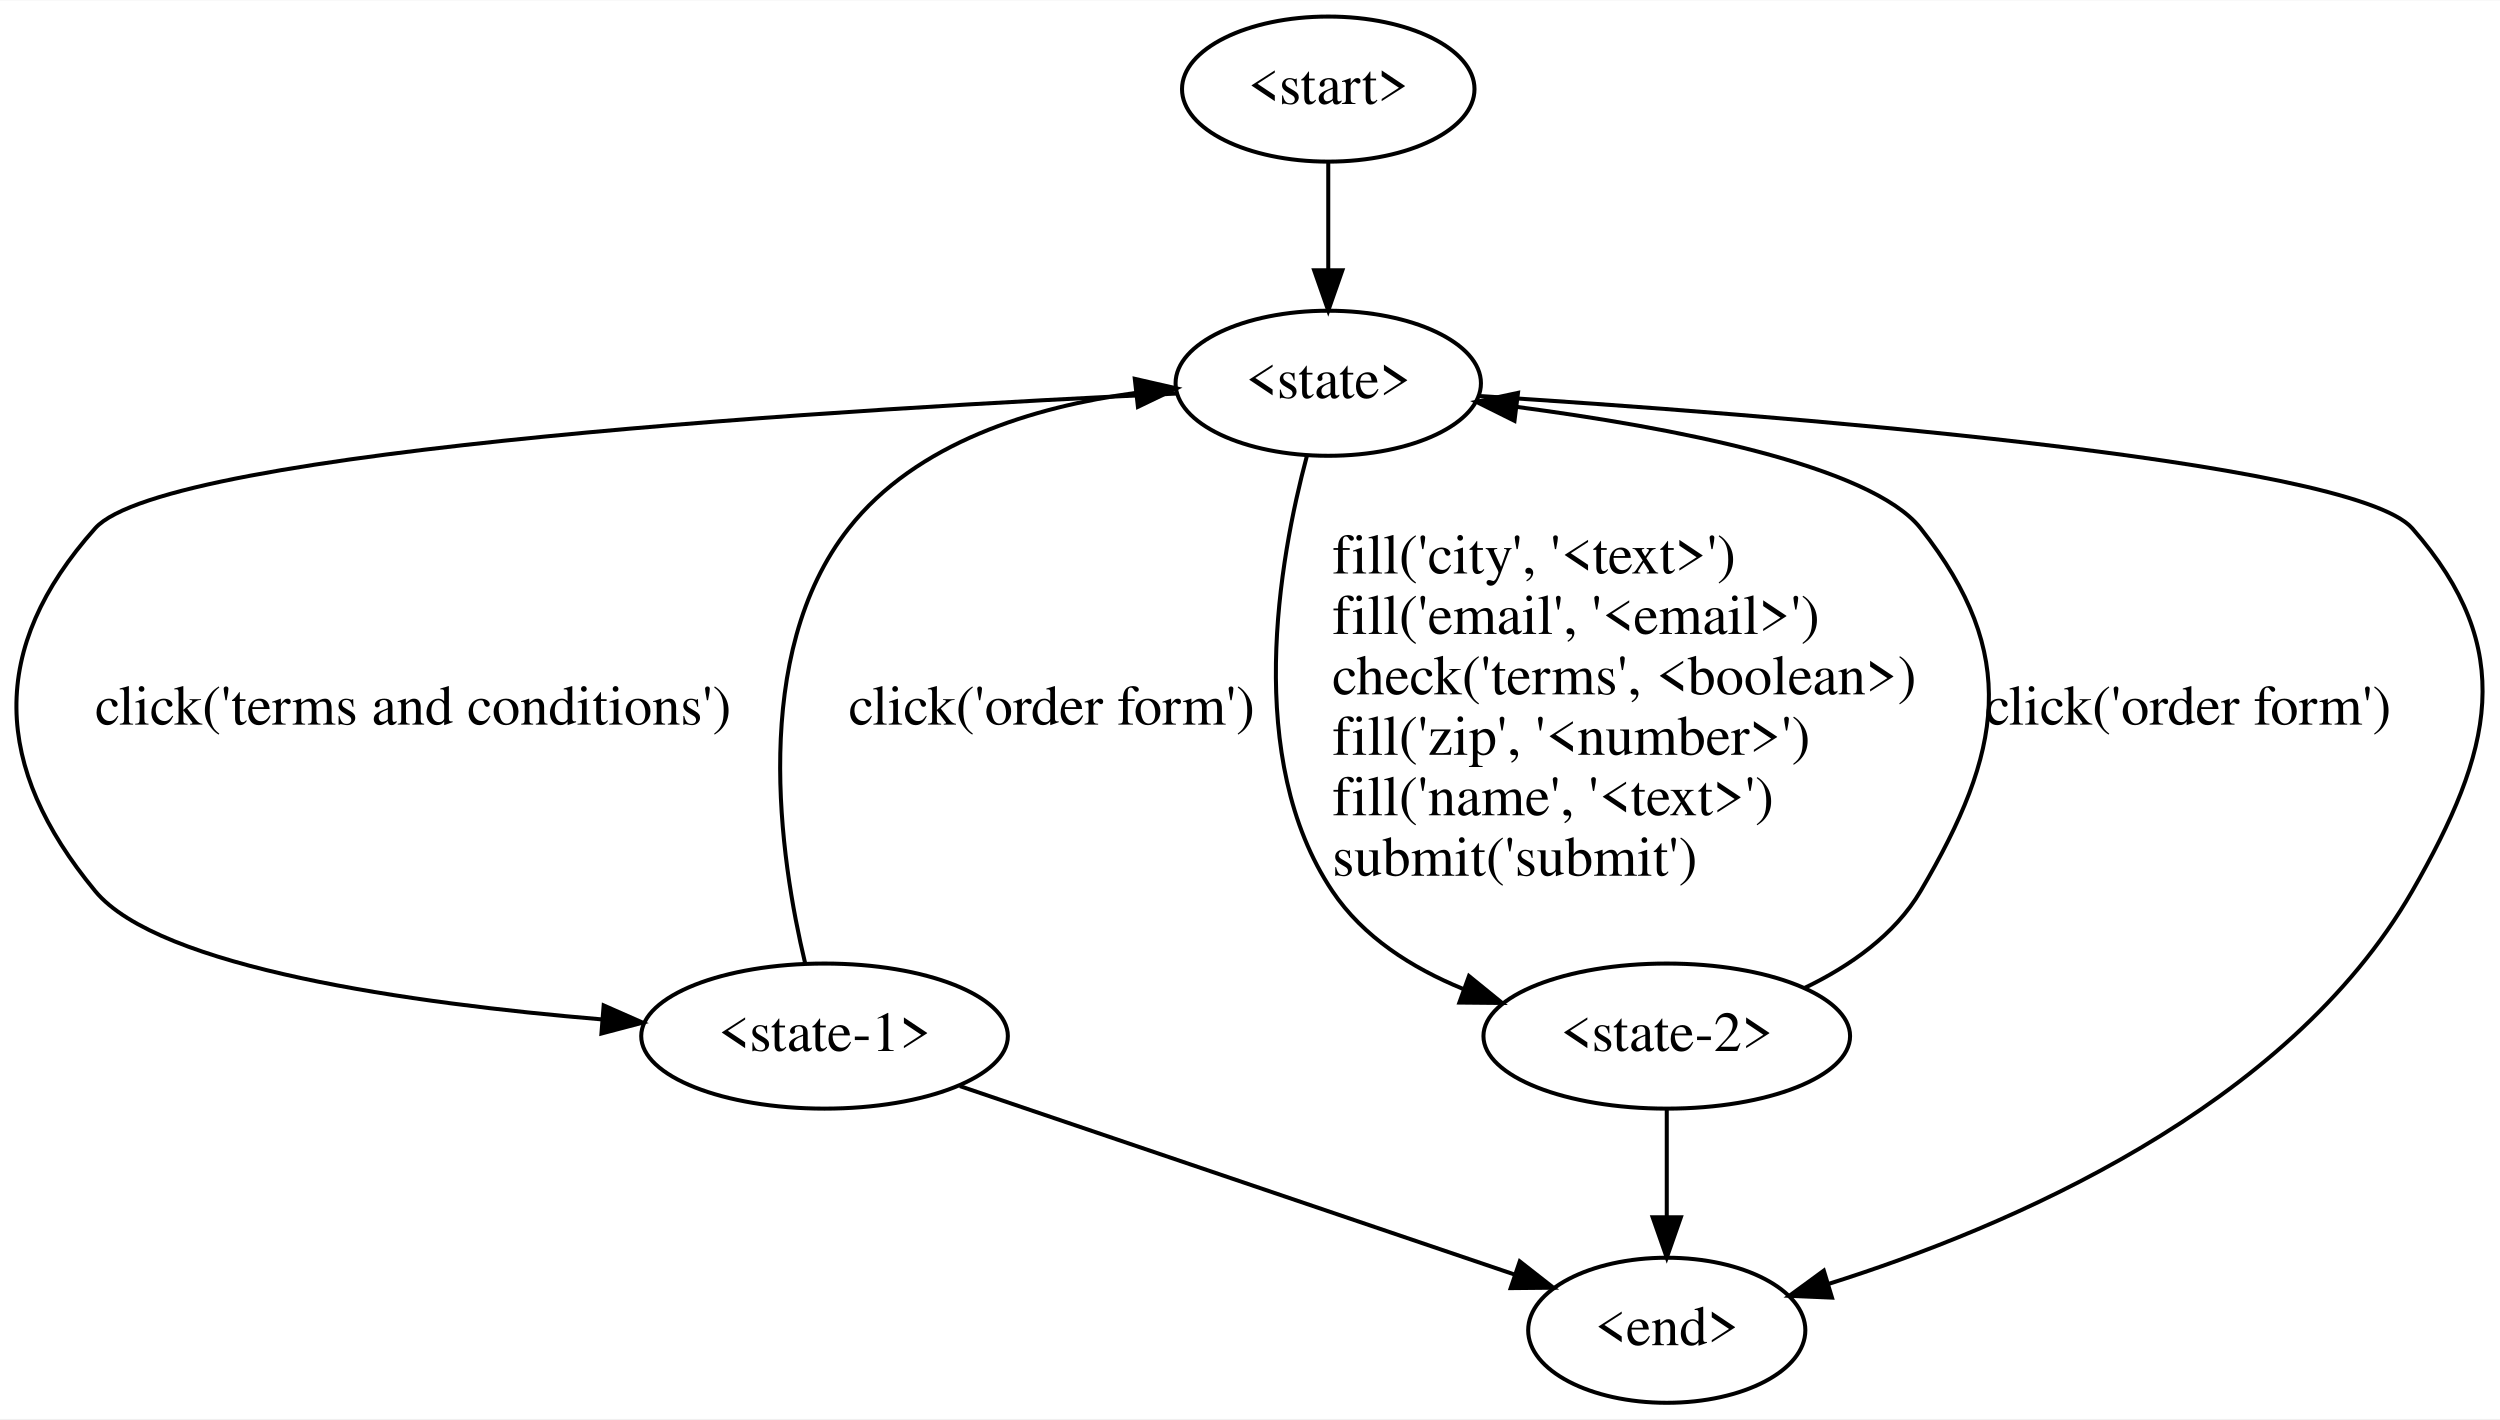
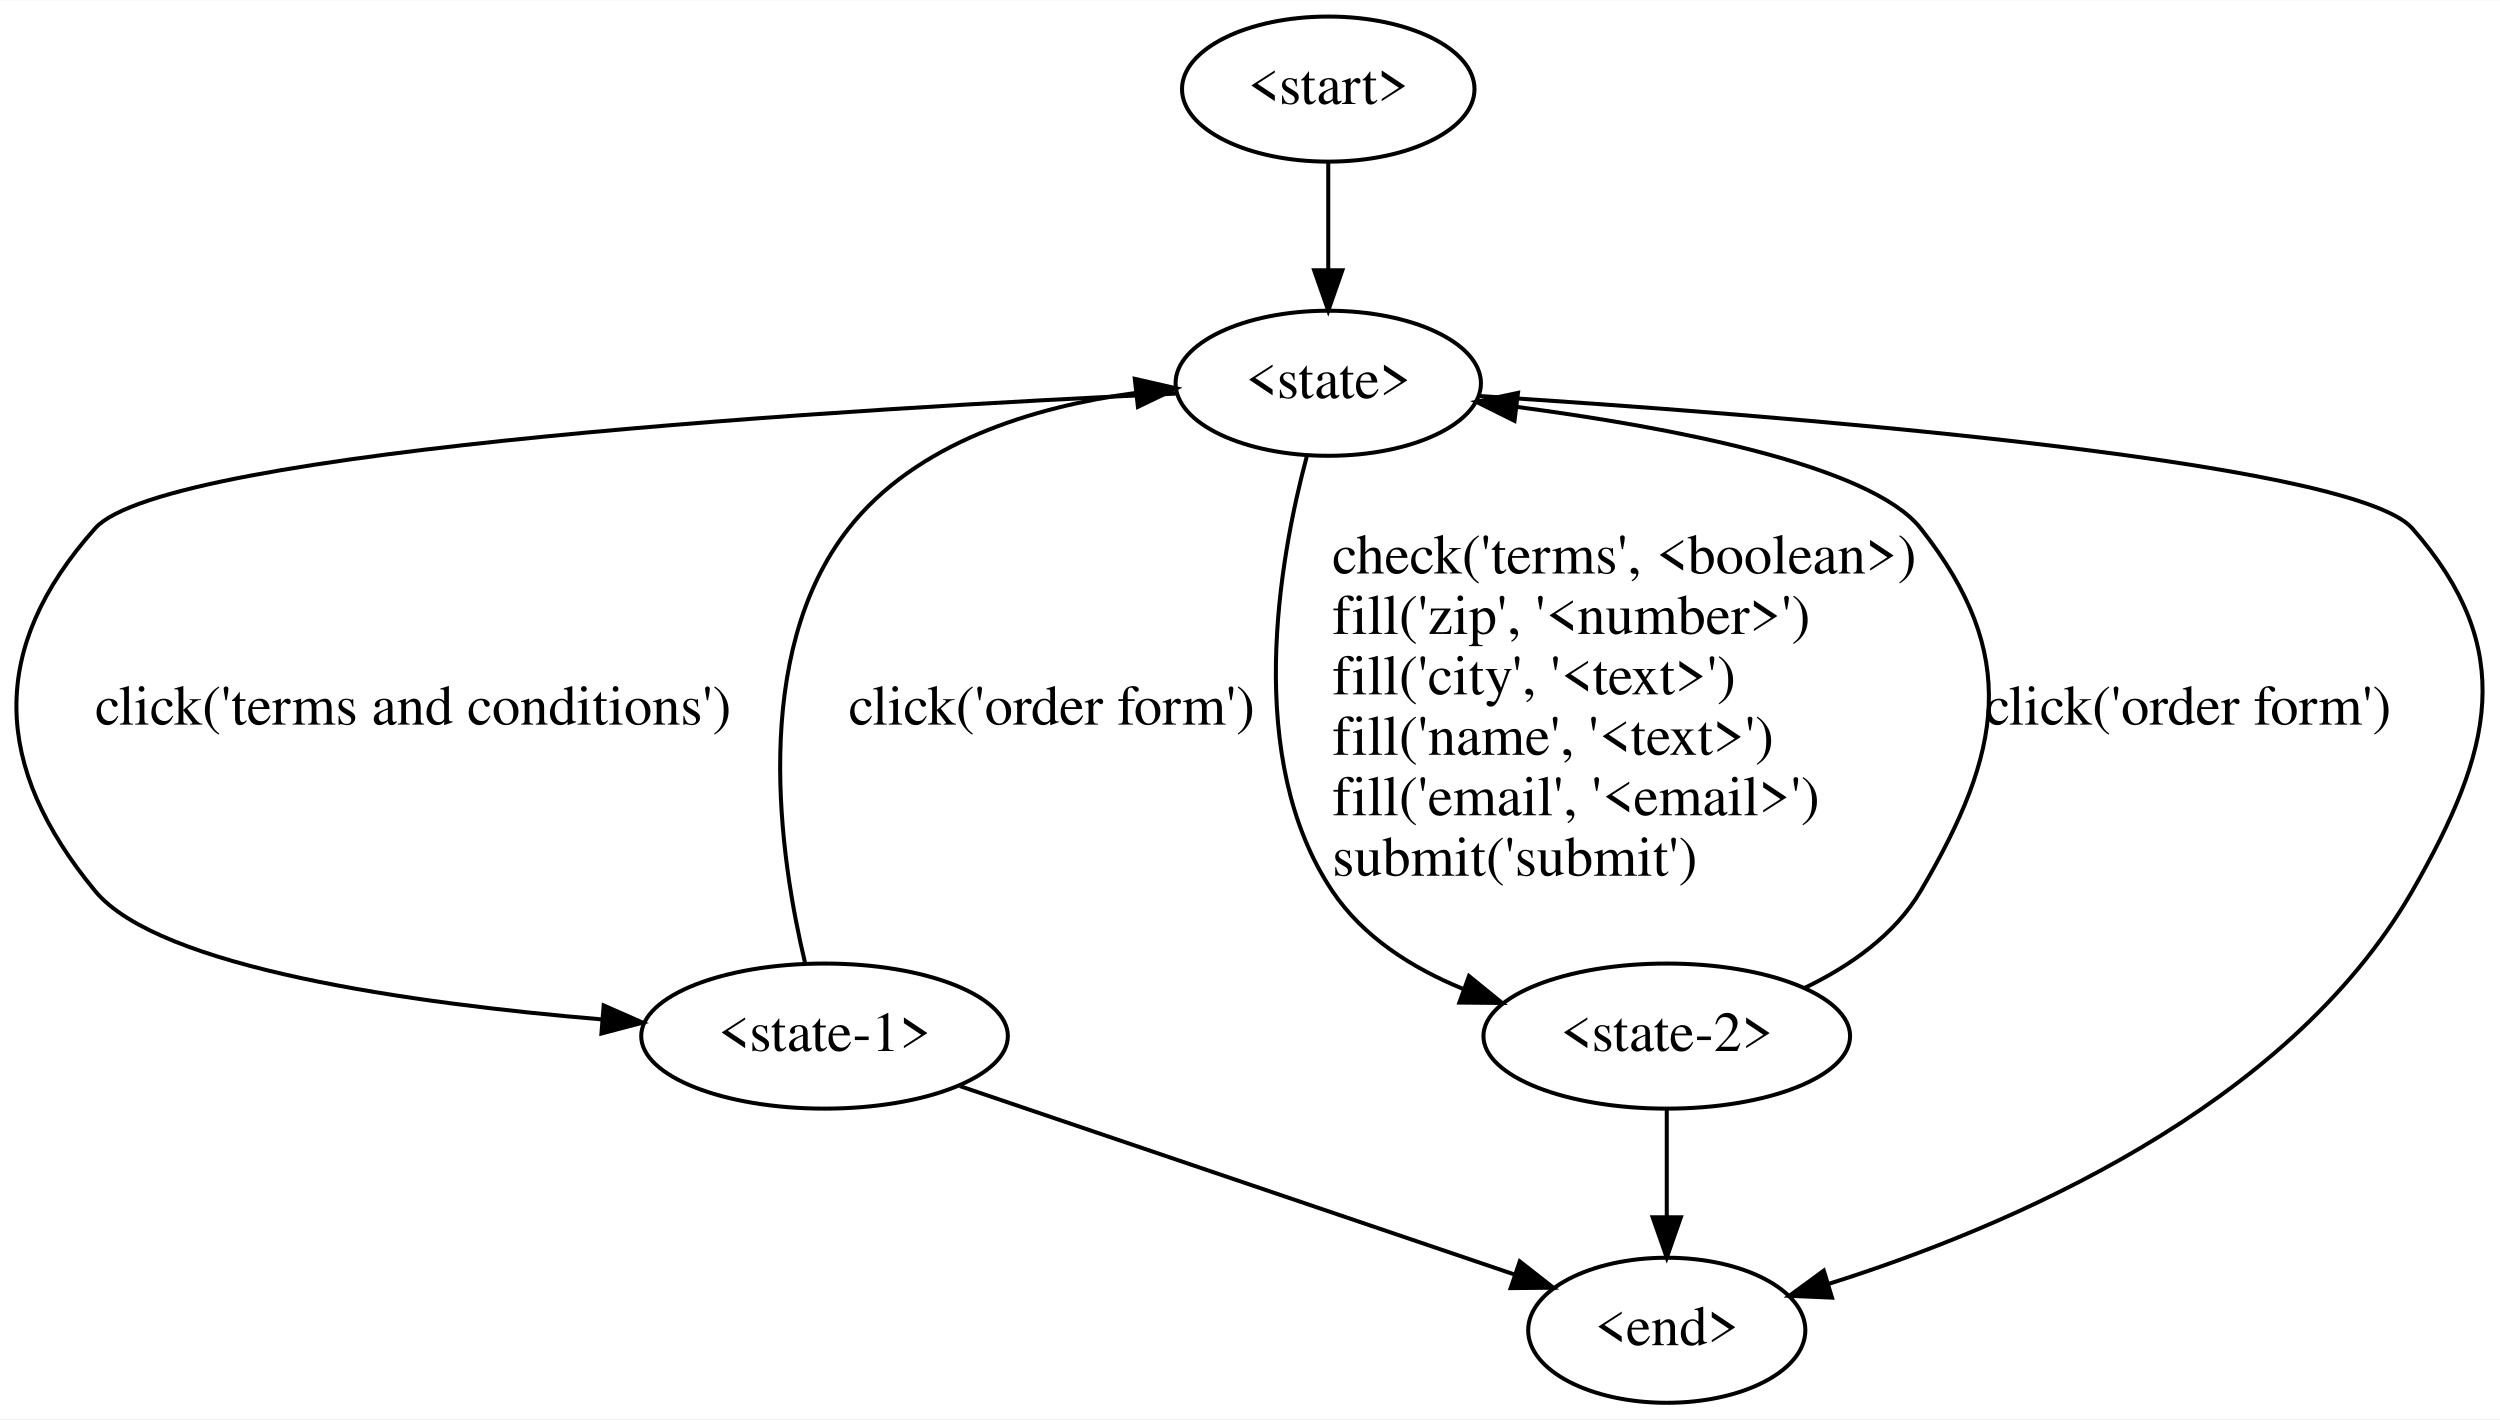
<svg xmlns="http://www.w3.org/2000/svg" width="620pt" height="352pt" viewBox="0.00 0.00 620.38 352.00">
  <g id="graph0" class="graph" transform="scale(1 1) rotate(0) translate(4 348)">
    <polygon fill="white" stroke="transparent" points="-4,4 -4,-348 616.38,-348 616.38,4 -4,4" />
    <g id="node1" class="node">
      <ellipse fill="none" stroke="black" cx="325.61" cy="-326" rx="36.29" ry="18" />
      <text text-anchor="middle" x="325.61" y="-322.3" font-family="Times,serif" font-size="14.00">&lt;start&gt;</text>
    </g>
    <g id="node2" class="node">
      <ellipse fill="none" stroke="black" cx="325.61" cy="-253" rx="37.89" ry="18" />
      <text text-anchor="middle" x="325.61" y="-249.3" font-family="Times,serif" font-size="14.00">&lt;state&gt;</text>
    </g>
    <g id="edge1" class="edge">
      <path fill="none" stroke="black" d="M325.61,-307.81C325.61,-299.79 325.61,-290.05 325.61,-281.07" />
      <polygon fill="black" stroke="black" points="329.11,-281.03 325.61,-271.03 322.11,-281.03 329.11,-281.03" />
    </g>
    <g id="node3" class="node">
      <ellipse fill="none" stroke="black" cx="200.61" cy="-91" rx="45.49" ry="18" />
      <text text-anchor="middle" x="200.61" y="-87.3" font-family="Times,serif" font-size="14.00">&lt;state-1&gt;</text>
    </g>
    <g id="edge2" class="edge">
      <path fill="none" stroke="black" d="M288.02,-250.45C210.2,-246.86 37.2,-236.73 19.61,-217 -7.02,-187.15 -5.85,-157.85 19.61,-127 35.36,-107.91 98.13,-99.11 145.37,-95.14" />
      <polygon fill="black" stroke="black" points="145.8,-98.61 155.49,-94.34 145.25,-91.64 145.8,-98.61" />
      <text text-anchor="start" x="19.61" y="-168.3" font-family="Times,serif" font-size="14.00">click('terms and conditions')</text>
    </g>
    <g id="node4" class="node">
      <ellipse fill="none" stroke="black" cx="409.61" cy="-91" rx="45.49" ry="18" />
      <text text-anchor="middle" x="409.61" y="-87.3" font-family="Times,serif" font-size="14.00">&lt;state-2&gt;</text>
    </g>
    <g id="edge3" class="edge">
      <path fill="none" stroke="black" d="M320.3,-234.93C313.4,-209.15 304.64,-159.82 326.61,-127 334.23,-115.61 346.37,-107.91 359.03,-102.72" />
      <polygon fill="black" stroke="black" points="360.53,-105.9 368.75,-99.22 358.15,-99.32 360.53,-105.9" />
-       <text text-anchor="start" x="326.61" y="-205.8" font-family="Times,serif" font-size="14.00">fill('city', '&lt;text&gt;')</text>
-       <text text-anchor="start" x="326.61" y="-190.8" font-family="Times,serif" font-size="14.00">fill('email', '&lt;email&gt;')</text>
-       <text text-anchor="start" x="326.61" y="-175.8" font-family="Times,serif" font-size="14.00">check('terms', &lt;boolean&gt;)</text>
-       <text text-anchor="start" x="326.61" y="-160.8" font-family="Times,serif" font-size="14.00">fill('zip', '&lt;number&gt;')</text>
-       <text text-anchor="start" x="326.61" y="-145.8" font-family="Times,serif" font-size="14.00">fill('name', '&lt;text&gt;')</text>
+       <text text-anchor="start" x="326.61" y="-205.8" font-family="Times,serif" font-size="14.00">check('terms', &lt;boolean&gt;)</text>
+       <text text-anchor="start" x="326.61" y="-190.8" font-family="Times,serif" font-size="14.00">fill('zip', '&lt;number&gt;')</text>
+       <text text-anchor="start" x="326.61" y="-175.8" font-family="Times,serif" font-size="14.00">fill('city', '&lt;text&gt;')</text>
+       <text text-anchor="start" x="326.61" y="-160.8" font-family="Times,serif" font-size="14.00">fill('name', '&lt;text&gt;')</text>
+       <text text-anchor="start" x="326.61" y="-145.8" font-family="Times,serif" font-size="14.00">fill('email', '&lt;email&gt;')</text>
      <text text-anchor="start" x="326.61" y="-130.8" font-family="Times,serif" font-size="14.00">submit('submit')</text>
    </g>
    <g id="node5" class="node">
      <ellipse fill="none" stroke="black" cx="409.61" cy="-18" rx="34.39" ry="18" />
      <text text-anchor="middle" x="409.61" y="-14.3" font-family="Times,serif" font-size="14.00">&lt;end&gt;</text>
    </g>
    <g id="edge4" class="edge">
      <path fill="none" stroke="black" d="M362.92,-249.84C433.2,-245.38 579.55,-234.14 594.61,-217 621,-186.95 614.52,-161.69 594.61,-127 563.62,-73.03 494.09,-43.47 449.65,-29.47" />
      <polygon fill="black" stroke="black" points="450.61,-26.1 440.03,-26.55 448.58,-32.8 450.61,-26.1" />
    </g>
    <g id="edge5" class="edge">
      <path fill="none" stroke="black" d="M195.8,-109.07C189.52,-135.3 182.03,-185.75 206.61,-217 223.39,-238.35 252.52,-247.16 277.76,-250.6" />
      <polygon fill="black" stroke="black" points="277.6,-254.1 287.93,-251.74 278.38,-247.15 277.6,-254.1" />
      <text text-anchor="start" x="206.61" y="-168.3" font-family="Times,serif" font-size="14.00">click('order form')</text>
    </g>
    <g id="edge6" class="edge">
      <path fill="none" stroke="black" d="M234.19,-78.59C271.84,-65.8 332.76,-45.1 371.99,-31.78" />
      <polygon fill="black" stroke="black" points="373.13,-35.09 381.47,-28.56 370.88,-28.46 373.13,-35.09" />
    </g>
    <g id="edge7" class="edge">
      <path fill="none" stroke="black" d="M443.88,-102.98C455.04,-108.36 466.2,-116.11 472.61,-127 492.89,-161.47 497.4,-185.61 472.61,-217 460.22,-232.69 410.49,-242.1 372.27,-247.15" />
      <polygon fill="black" stroke="black" points="371.82,-243.68 362.33,-248.4 372.69,-250.62 371.82,-243.68" />
      <text text-anchor="start" x="488.61" y="-168.3" font-family="Times,serif" font-size="14.00">click('order form')</text>
    </g>
    <g id="edge8" class="edge">
      <path fill="none" stroke="black" d="M409.61,-72.81C409.61,-64.79 409.61,-55.05 409.61,-46.07" />
      <polygon fill="black" stroke="black" points="413.11,-46.03 409.61,-36.03 406.11,-46.03 413.11,-46.03" />
    </g>
  </g>
</svg>
